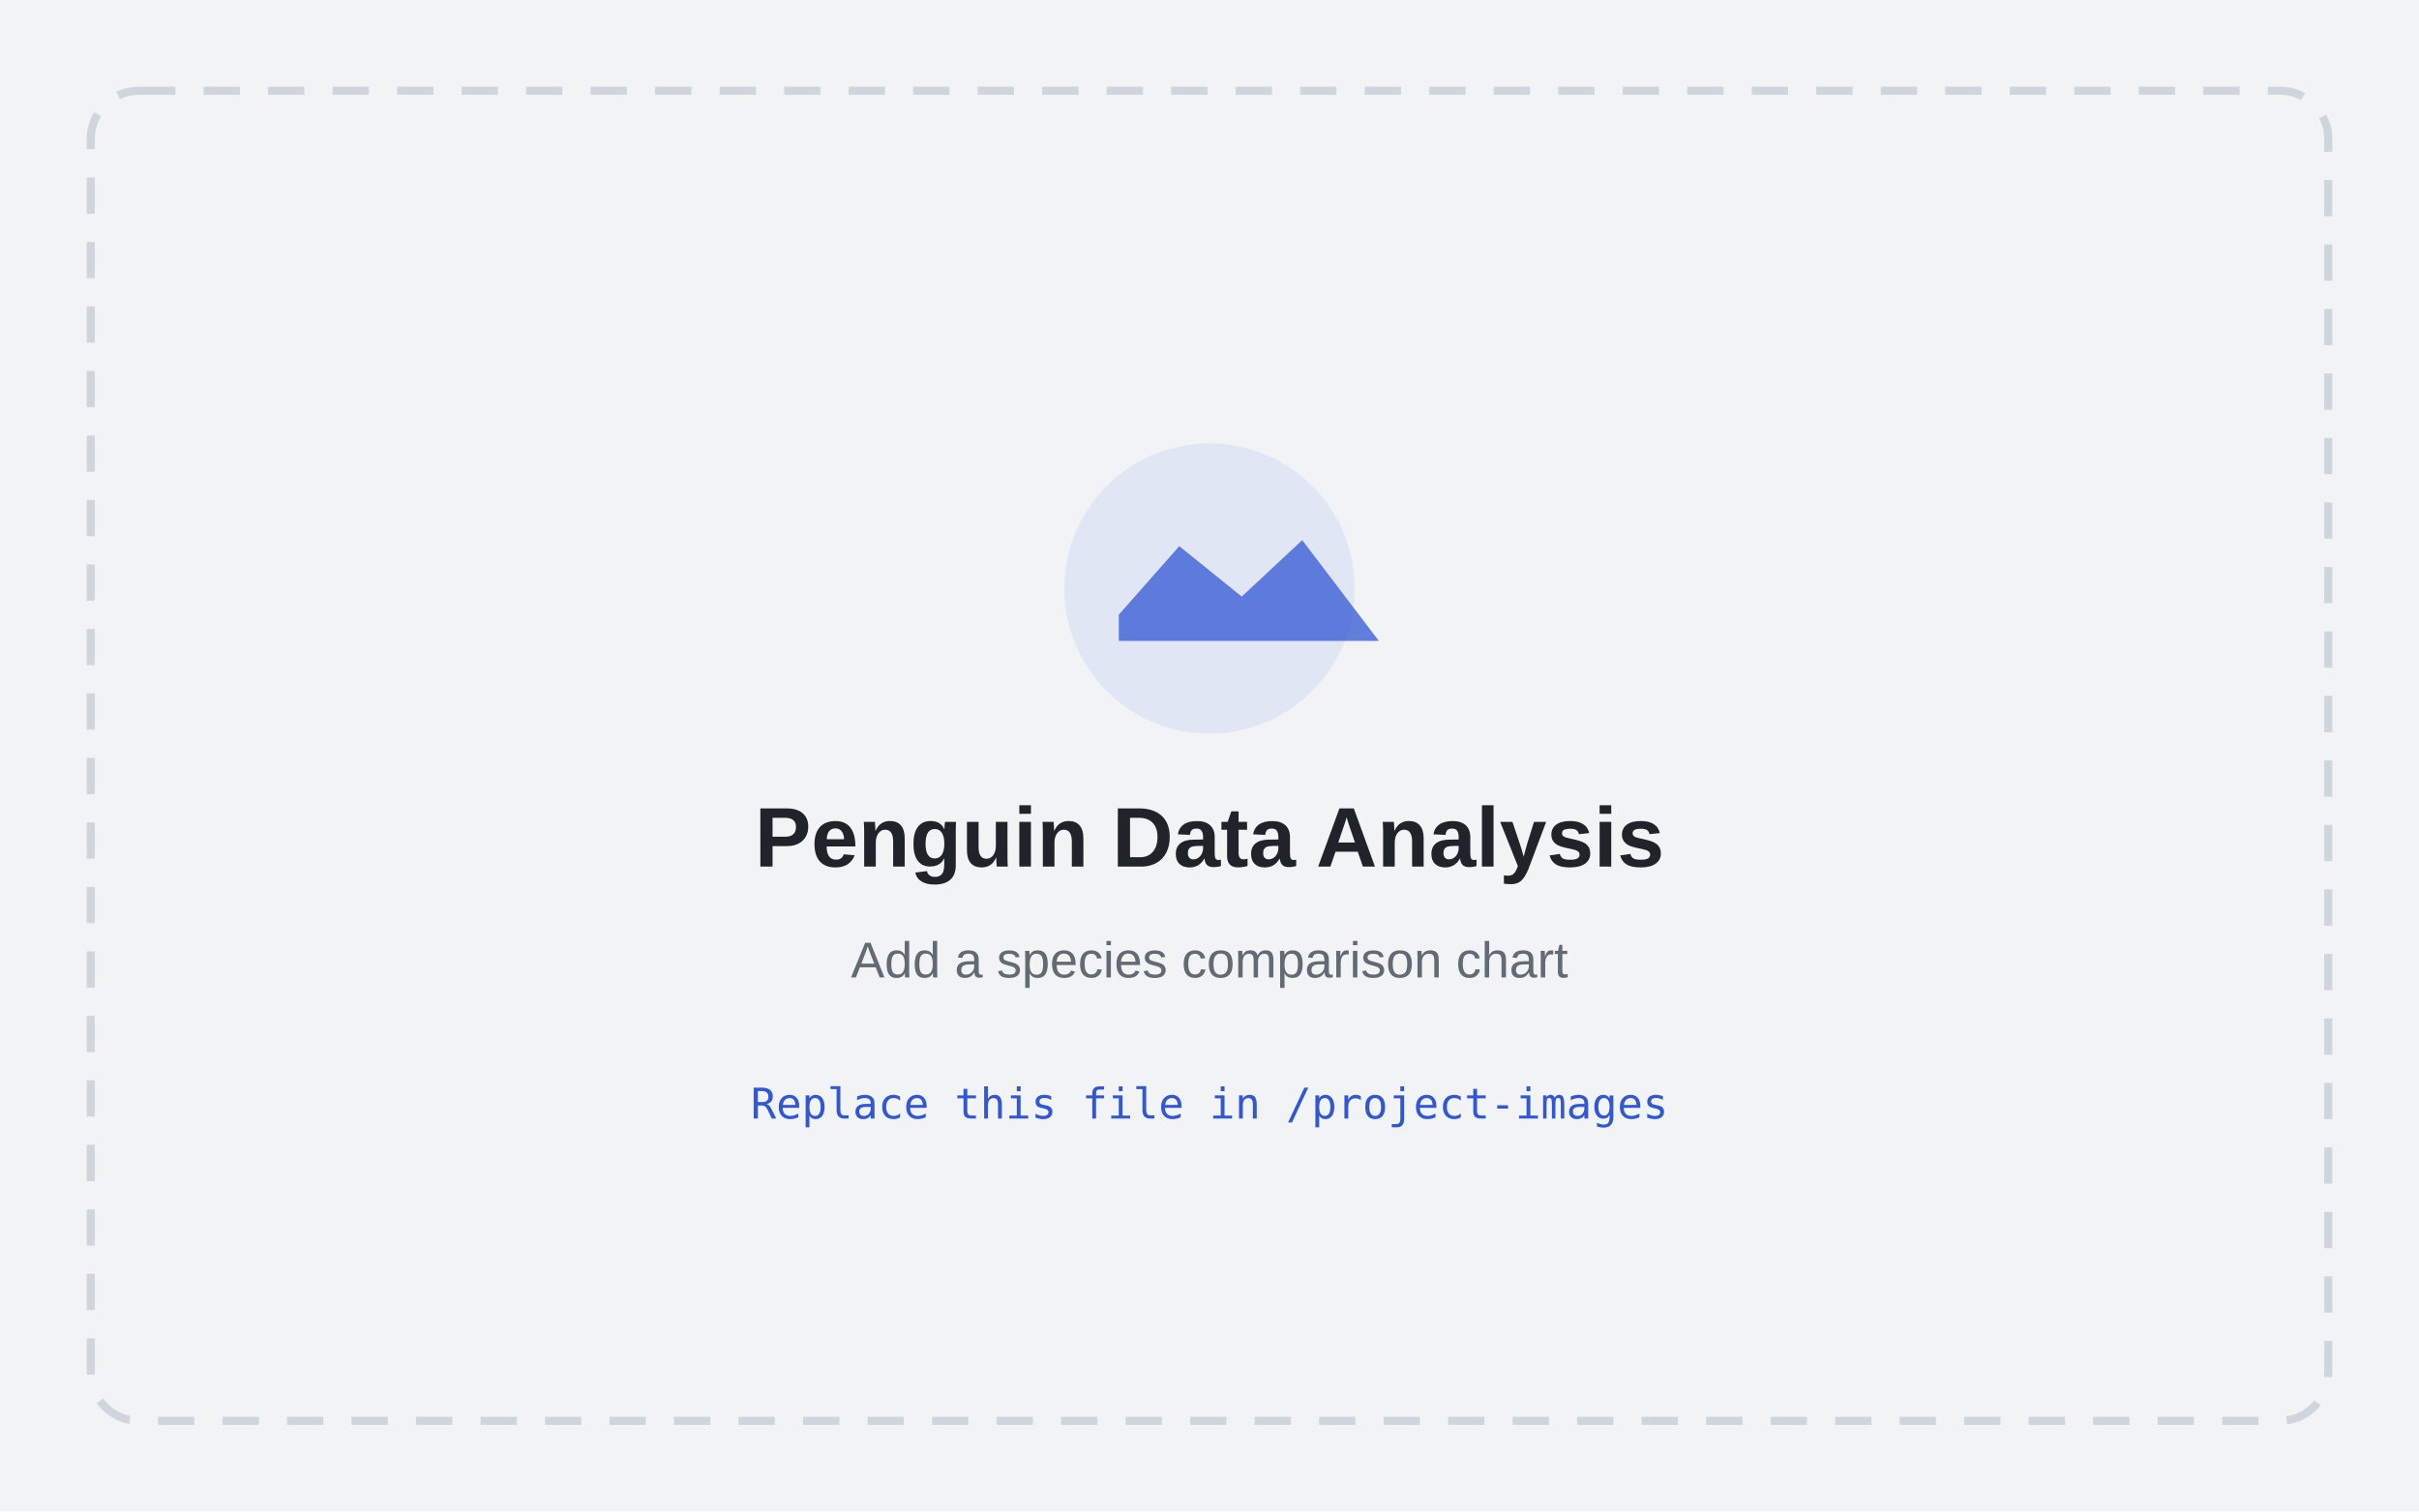
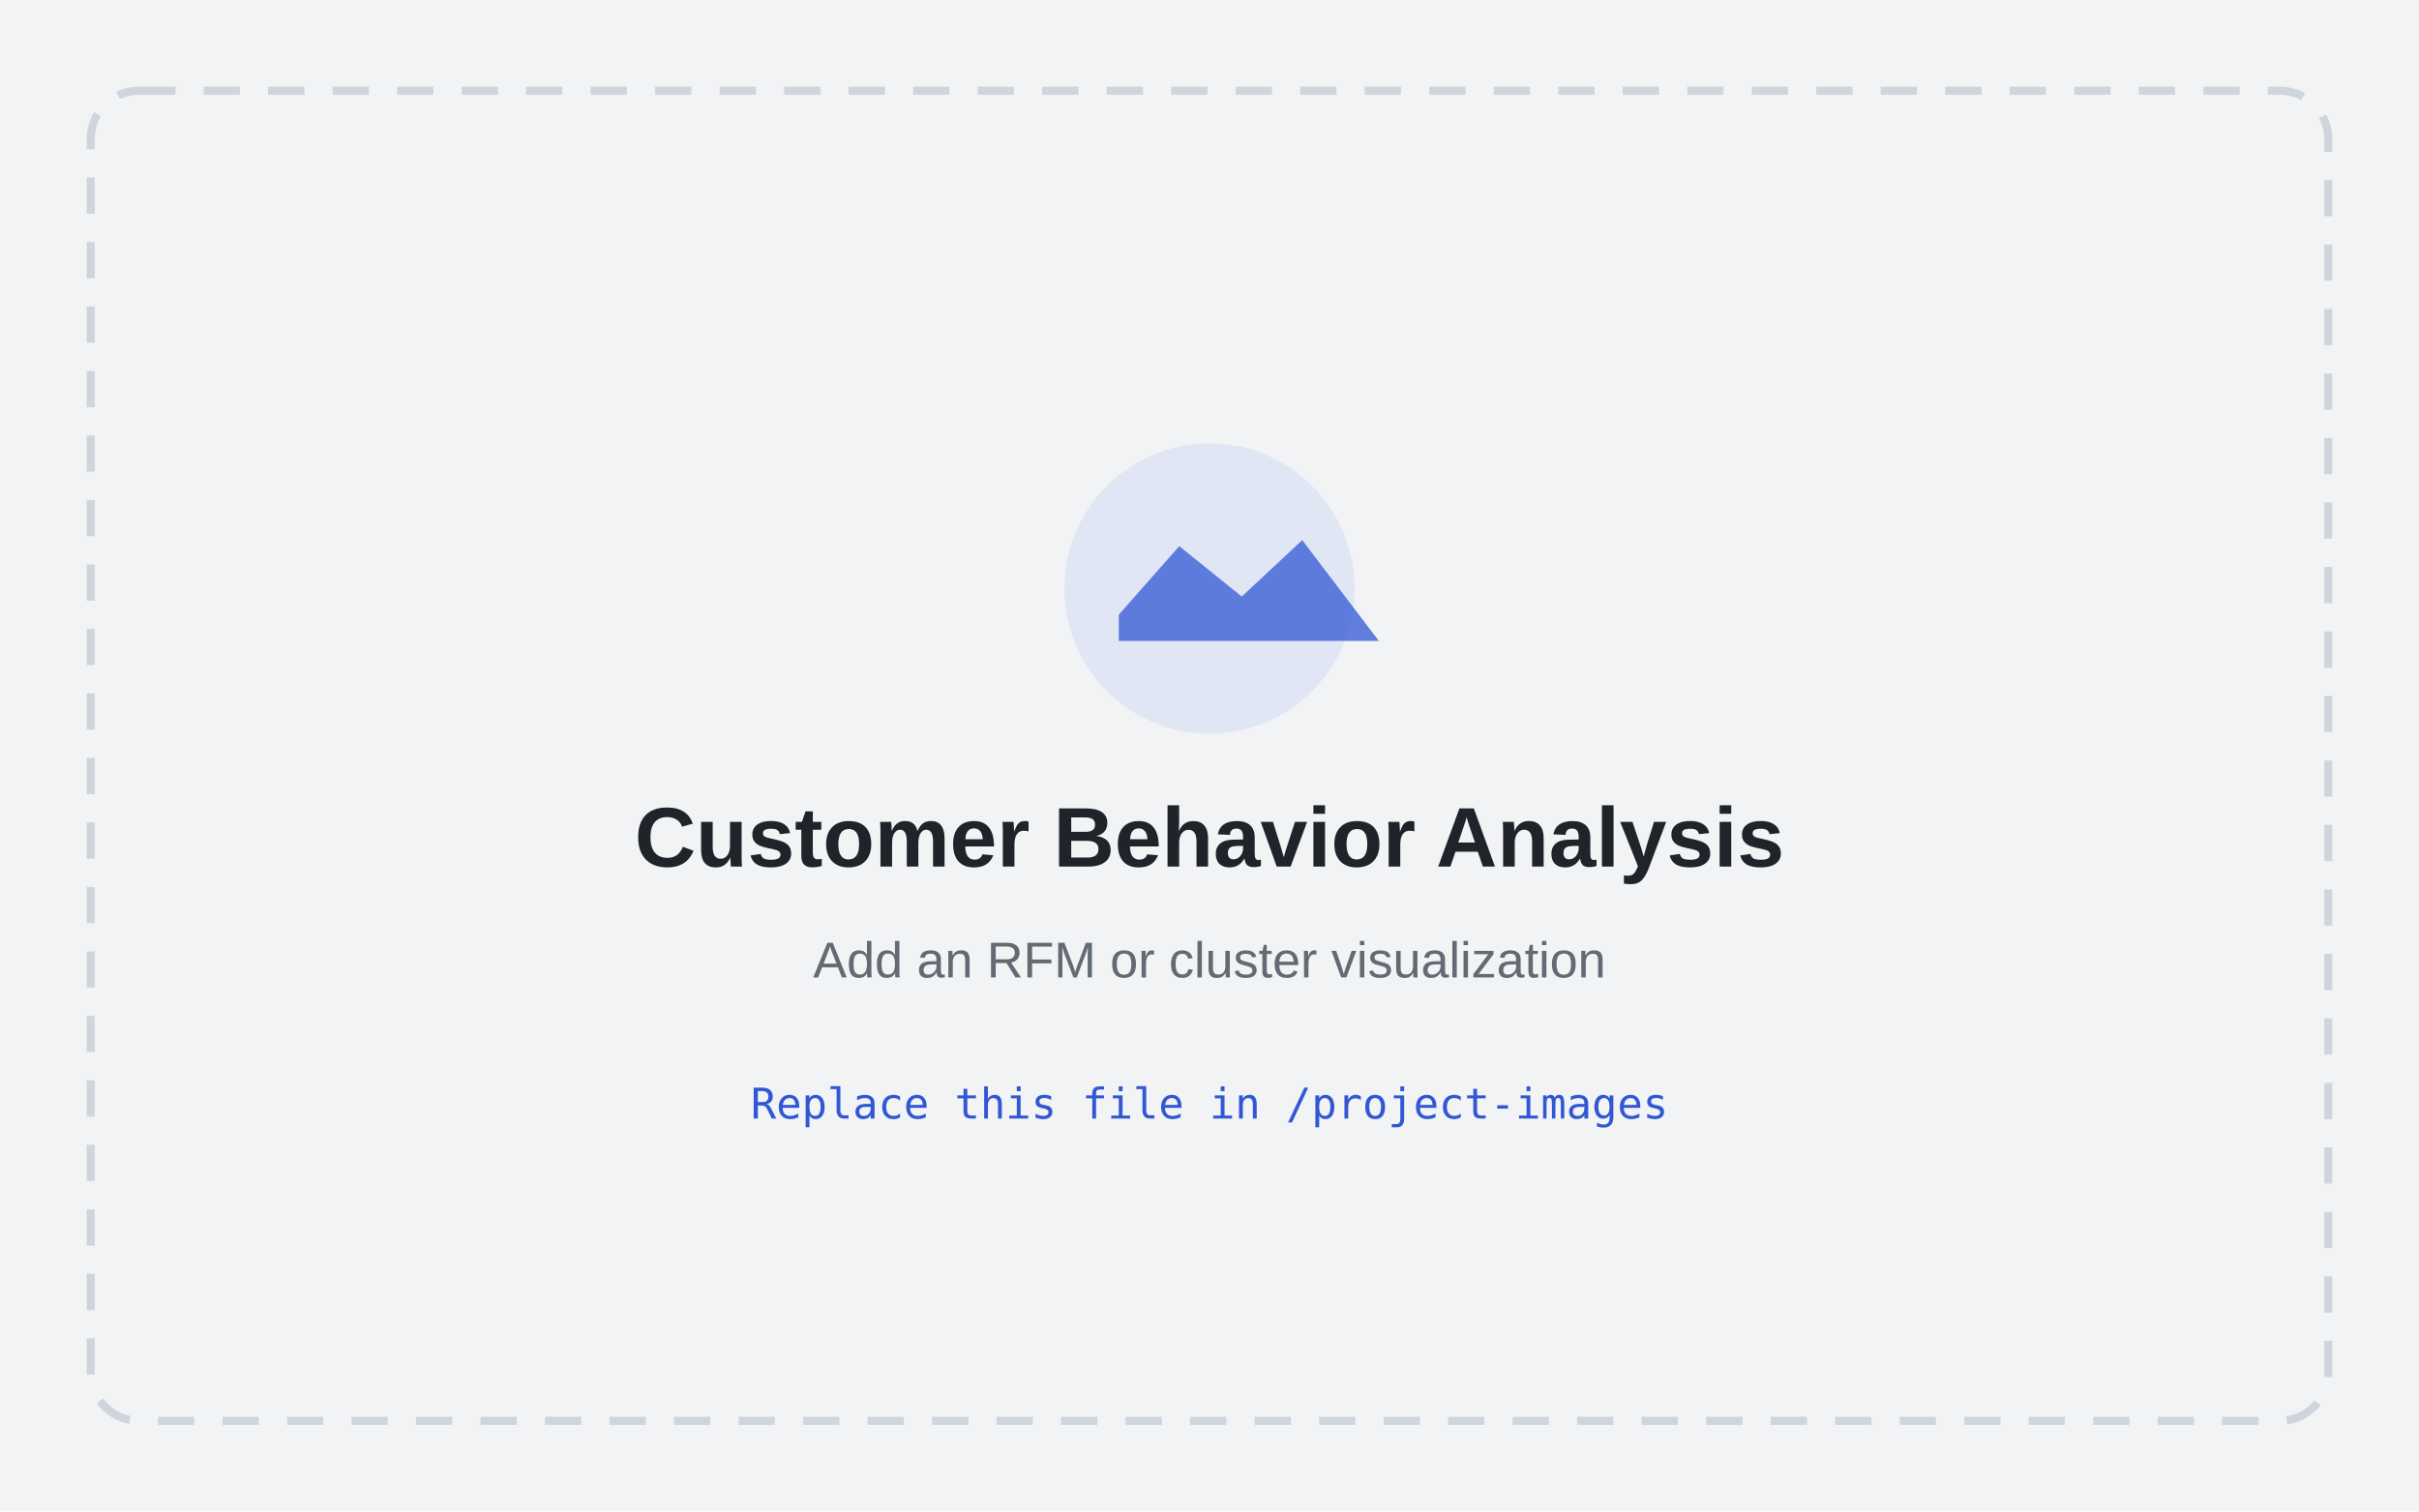
- <svg xmlns="http://www.w3.org/2000/svg" viewBox="0 0 1200 750" role="img" aria-label="Placeholder for Penguin Data Analysis project image">
+ <svg xmlns="http://www.w3.org/2000/svg" viewBox="0 0 1200 750" role="img" aria-label="Placeholder for Customer Behavior Analysis project image">
  <rect width="1200" height="750" fill="#f1f3f5" />
  <rect x="45" y="45" width="1110" height="660" rx="24" fill="none" stroke="#cfd5dd" stroke-width="4" stroke-dasharray="18 14" />
  <circle cx="600" cy="292" r="72" fill="#e1e6f5" />
  <path d="M555 305l30-34 31 25 30-28 38 50H555z" fill="#3157d5" opacity=".75" />
-   <text x="600" y="430" text-anchor="middle" font-family="Arial,sans-serif" font-size="42" font-weight="700" fill="#20242a">Penguin Data Analysis</text>
-   <text x="600" y="485" text-anchor="middle" font-family="Arial,sans-serif" font-size="25" fill="#626a73">Add a species comparison chart</text>
+   <text x="600" y="430" text-anchor="middle" font-family="Arial,sans-serif" font-size="42" font-weight="700" fill="#20242a">Customer Behavior Analysis</text>
+   <text x="600" y="485" text-anchor="middle" font-family="Arial,sans-serif" font-size="25" fill="#626a73">Add an RFM or cluster visualization</text>
  <text x="600" y="555" text-anchor="middle" font-family="monospace" font-size="21" fill="#3157d5">Replace this file in /project-images</text>
</svg>
